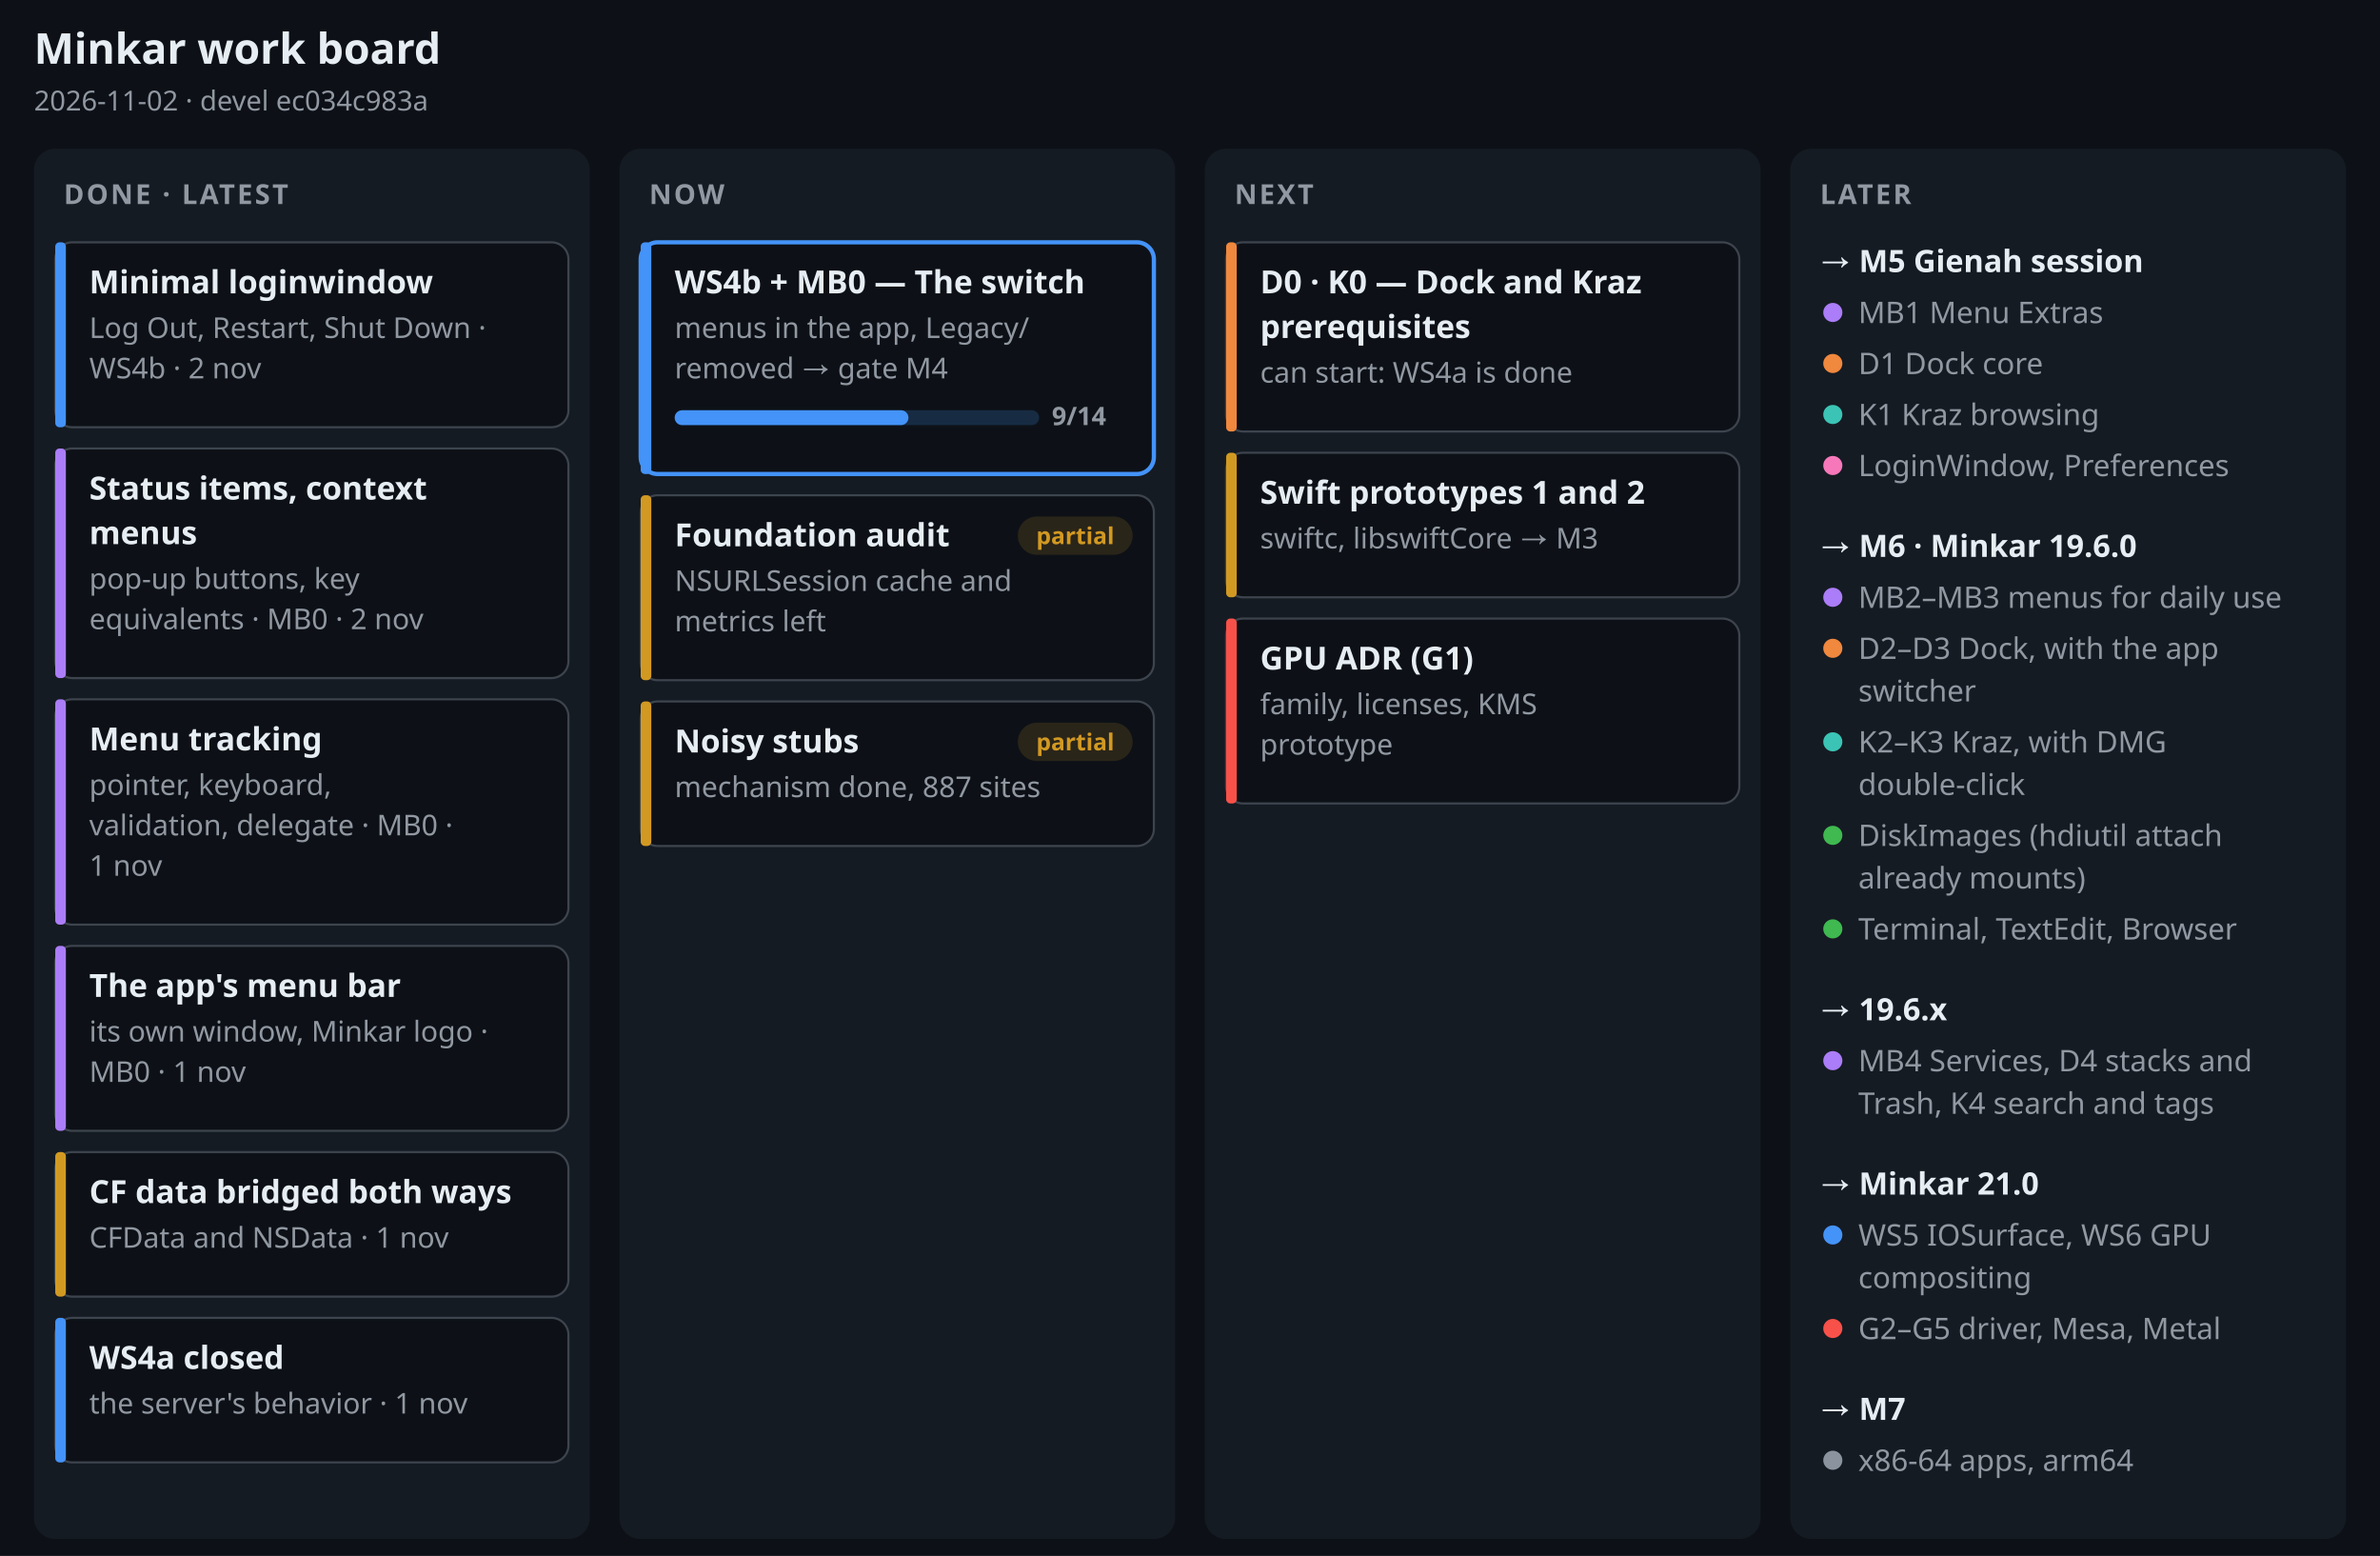
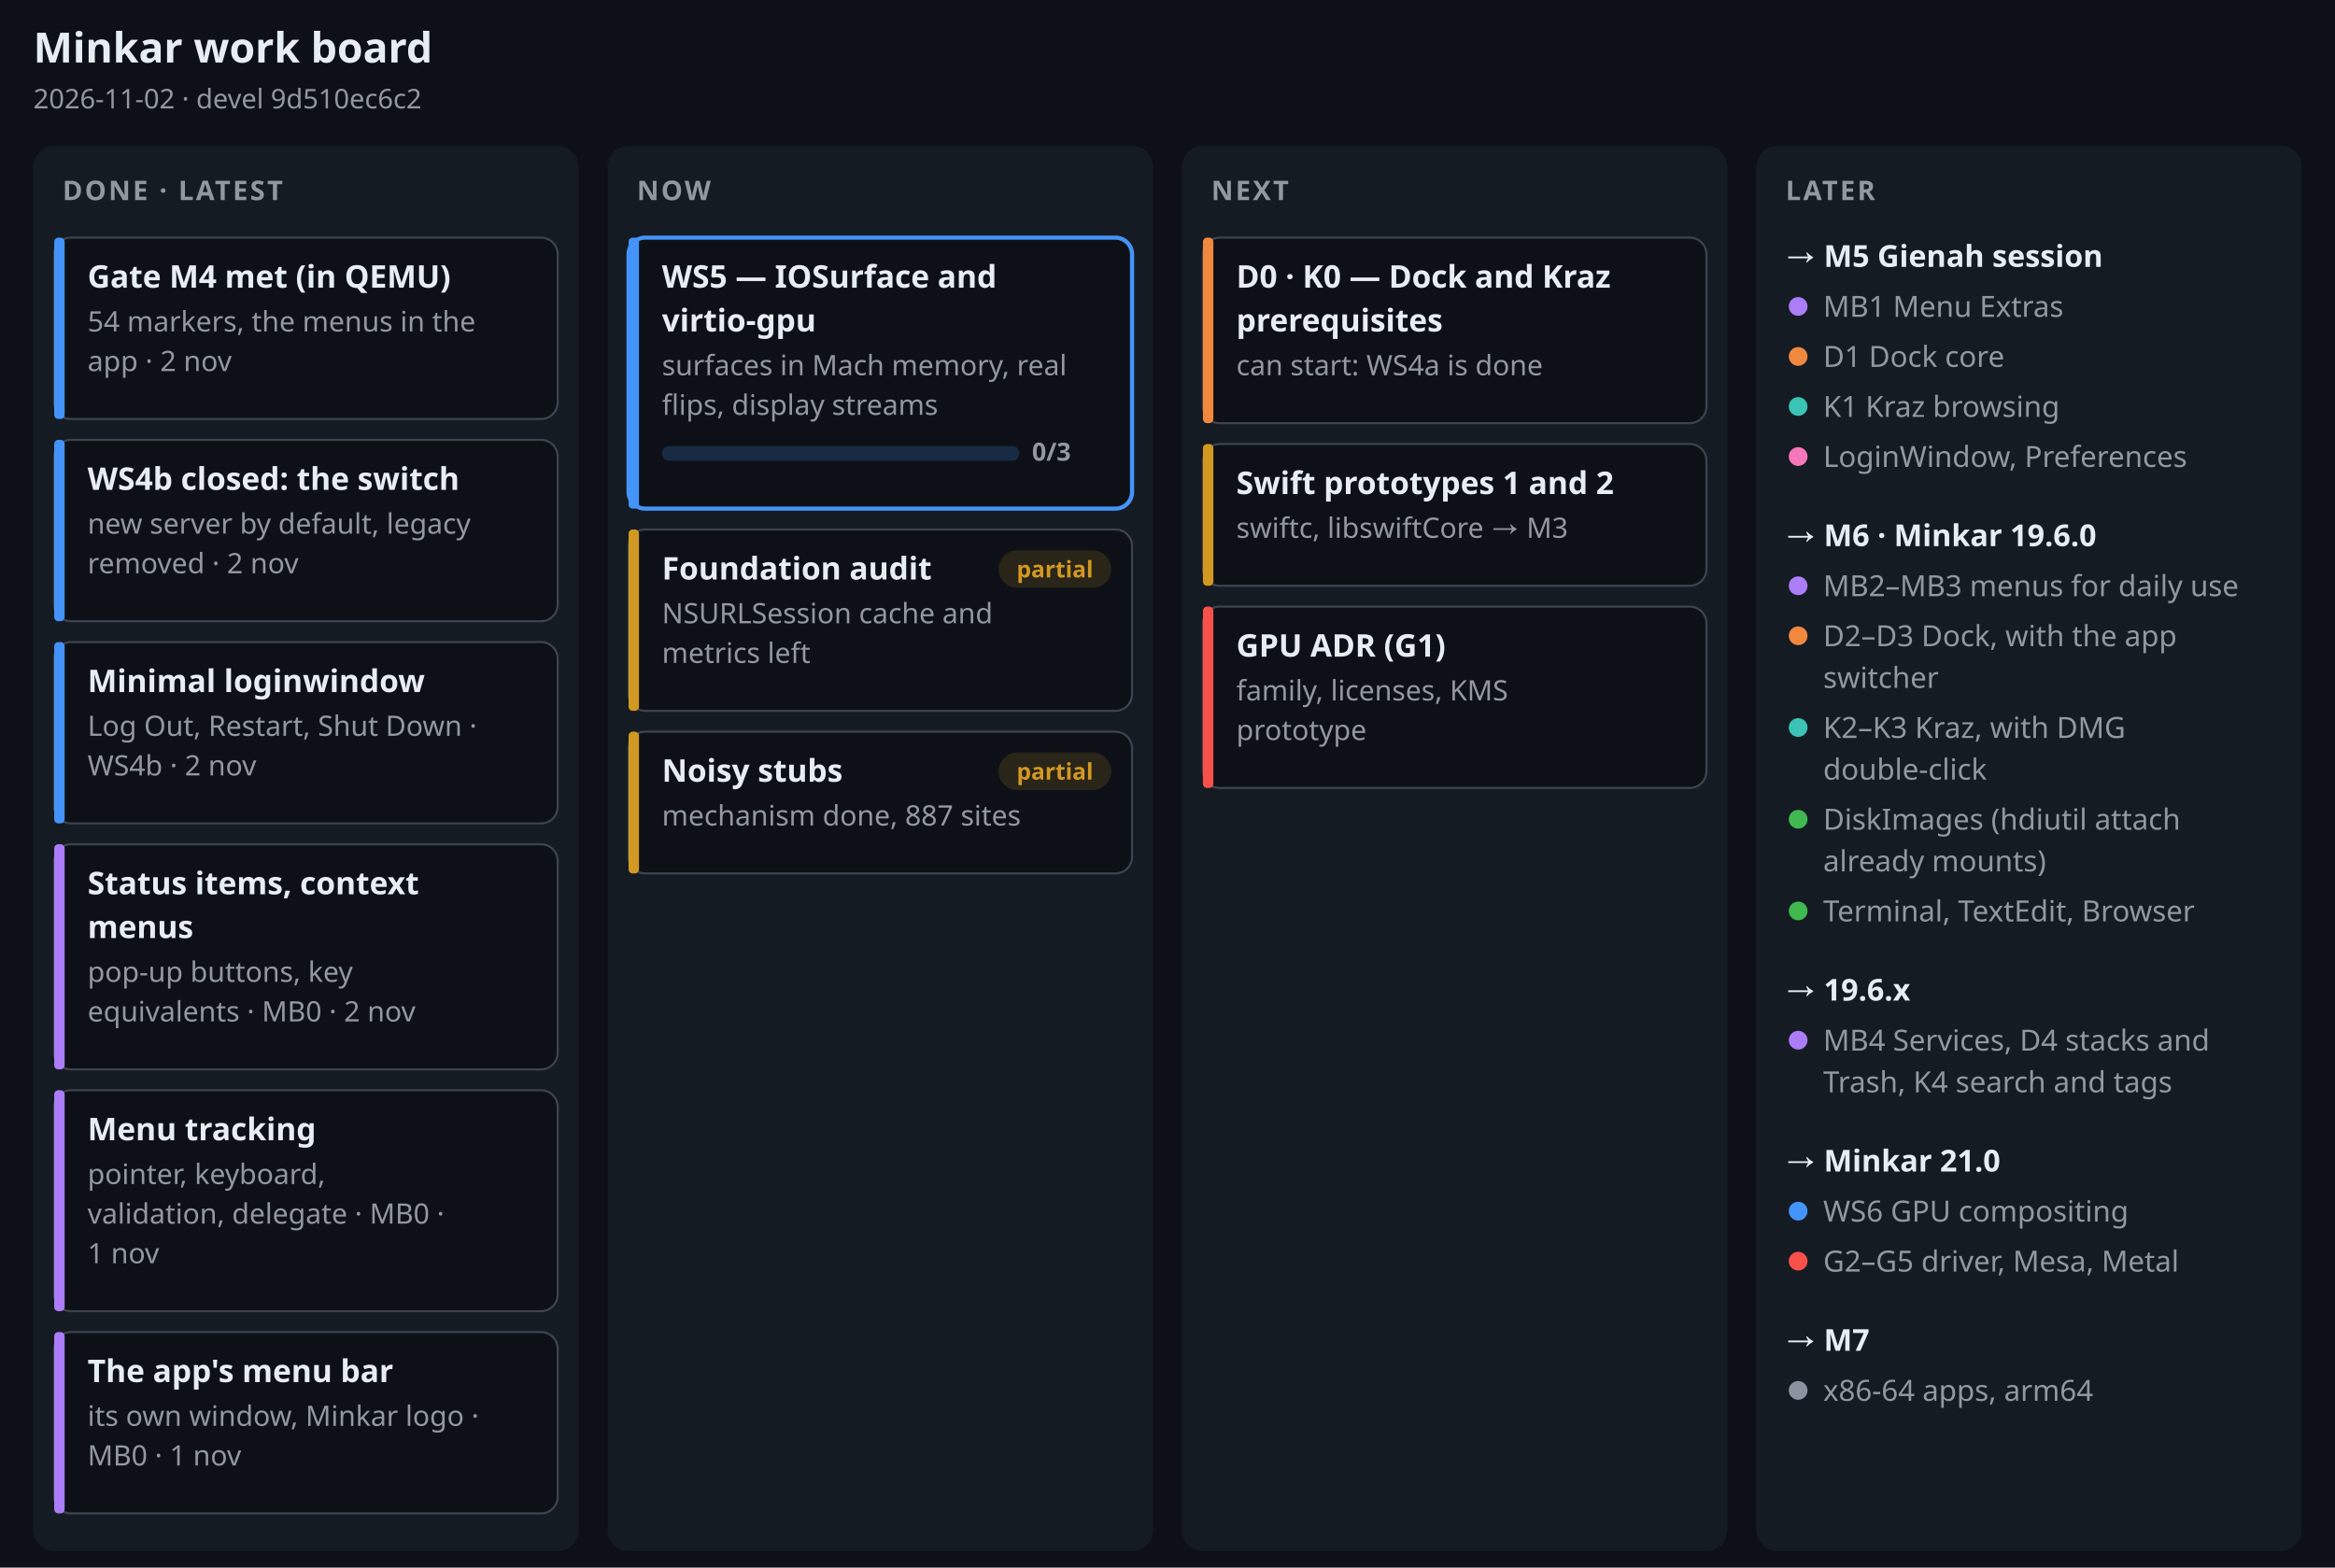
- <svg xmlns="http://www.w3.org/2000/svg" width="1120" height="732" viewBox="0 0 1120 732" font-family="-apple-system, BlinkMacSystemFont, 'Segoe UI', 'Noto Sans', Helvetica, Arial, sans-serif" role="img" aria-label="Minkar work board, 2026-11-02">
-   <rect width="1120" height="732" fill="#0d1117" />
+ <svg xmlns="http://www.w3.org/2000/svg" width="1120" height="752" viewBox="0 0 1120 752" font-family="-apple-system, BlinkMacSystemFont, 'Segoe UI', 'Noto Sans', Helvetica, Arial, sans-serif" role="img" aria-label="Minkar work board, 2026-11-02">
+   <rect width="1120" height="752" fill="#0d1117" />
  <text x="16" y="30" font-size="20" font-weight="700" fill="#e6edf3" text-anchor="start">Minkar work board</text>
-   <text x="16" y="52" font-size="13" font-weight="400" fill="#9198a1" text-anchor="start">2026-11-02 · devel ec034c983a</text>
-   <rect x="16" y="70" width="261.5" height="654" rx="10" fill="#151b23" />
+   <text x="16" y="52" font-size="13" font-weight="400" fill="#9198a1" text-anchor="start">2026-11-02 · devel 9d510ec6c2</text>
+   <rect x="16" y="70" width="261.5" height="674" rx="10" fill="#151b23" />
  <text x="30" y="96" font-size="13" font-weight="700" fill="#9198a1" text-anchor="start" letter-spacing=".08em">DONE · LATEST</text>
  <rect x="26" y="114" width="241.5" height="87" rx="8" fill="#0d1117" stroke="#3d444d" stroke-width="1" />
  <rect x="26" y="114" width="5" height="87" rx="2" fill="#4493f8" />
-   <text x="42" y="138" font-size="15" font-weight="650" fill="#e6edf3" text-anchor="start">Minimal loginwindow</text>
-   <text x="42" y="159" font-size="13.5" font-weight="400" fill="#9198a1" text-anchor="start">Log Out, Restart, Shut Down ·</text>
-   <text x="42" y="178" font-size="13.5" font-weight="400" fill="#9198a1" text-anchor="start">WS4b · 2 nov</text>
-   <rect x="26" y="211" width="241.5" height="108" rx="8" fill="#0d1117" stroke="#3d444d" stroke-width="1" />
-   <rect x="26" y="211" width="5" height="108" rx="2" fill="#ab7df8" />
-   <text x="42" y="235" font-size="15" font-weight="650" fill="#e6edf3" text-anchor="start">Status items, context</text>
-   <text x="42" y="256" font-size="15" font-weight="650" fill="#e6edf3" text-anchor="start">menus</text>
-   <text x="42" y="277" font-size="13.5" font-weight="400" fill="#9198a1" text-anchor="start">pop-up buttons, key</text>
-   <text x="42" y="296" font-size="13.5" font-weight="400" fill="#9198a1" text-anchor="start">equivalents · MB0 · 2 nov</text>
-   <rect x="26" y="329" width="241.5" height="106" rx="8" fill="#0d1117" stroke="#3d444d" stroke-width="1" />
-   <rect x="26" y="329" width="5" height="106" rx="2" fill="#ab7df8" />
-   <text x="42" y="353" font-size="15" font-weight="650" fill="#e6edf3" text-anchor="start">Menu tracking</text>
-   <text x="42" y="374" font-size="13.5" font-weight="400" fill="#9198a1" text-anchor="start">pointer, keyboard,</text>
-   <text x="42" y="393" font-size="13.5" font-weight="400" fill="#9198a1" text-anchor="start">validation, delegate · MB0 ·</text>
-   <text x="42" y="412" font-size="13.5" font-weight="400" fill="#9198a1" text-anchor="start">1 nov</text>
-   <rect x="26" y="445" width="241.5" height="87" rx="8" fill="#0d1117" stroke="#3d444d" stroke-width="1" />
-   <rect x="26" y="445" width="5" height="87" rx="2" fill="#ab7df8" />
-   <text x="42" y="469" font-size="15" font-weight="650" fill="#e6edf3" text-anchor="start">The app's menu bar</text>
-   <text x="42" y="490" font-size="13.5" font-weight="400" fill="#9198a1" text-anchor="start">its own window, Minkar logo ·</text>
-   <text x="42" y="509" font-size="13.5" font-weight="400" fill="#9198a1" text-anchor="start">MB0 · 1 nov</text>
-   <rect x="26" y="542" width="241.5" height="68" rx="8" fill="#0d1117" stroke="#3d444d" stroke-width="1" />
-   <rect x="26" y="542" width="5" height="68" rx="2" fill="#d29922" />
-   <text x="42" y="566" font-size="15" font-weight="650" fill="#e6edf3" text-anchor="start">CF data bridged both ways</text>
-   <text x="42" y="587" font-size="13.5" font-weight="400" fill="#9198a1" text-anchor="start">CFData and NSData · 1 nov</text>
-   <rect x="26" y="620" width="241.5" height="68" rx="8" fill="#0d1117" stroke="#3d444d" stroke-width="1" />
-   <rect x="26" y="620" width="5" height="68" rx="2" fill="#4493f8" />
-   <text x="42" y="644" font-size="15" font-weight="650" fill="#e6edf3" text-anchor="start">WS4a closed</text>
-   <text x="42" y="665" font-size="13.5" font-weight="400" fill="#9198a1" text-anchor="start">the server's behavior · 1 nov</text>
-   <rect x="291.5" y="70" width="261.5" height="654" rx="10" fill="#151b23" />
+   <text x="42" y="138" font-size="15" font-weight="650" fill="#e6edf3" text-anchor="start">Gate M4 met (in QEMU)</text>
+   <text x="42" y="159" font-size="13.5" font-weight="400" fill="#9198a1" text-anchor="start">54 markers, the menus in the</text>
+   <text x="42" y="178" font-size="13.5" font-weight="400" fill="#9198a1" text-anchor="start">app · 2 nov</text>
+   <rect x="26" y="211" width="241.5" height="87" rx="8" fill="#0d1117" stroke="#3d444d" stroke-width="1" />
+   <rect x="26" y="211" width="5" height="87" rx="2" fill="#4493f8" />
+   <text x="42" y="235" font-size="15" font-weight="650" fill="#e6edf3" text-anchor="start">WS4b closed: the switch</text>
+   <text x="42" y="256" font-size="13.5" font-weight="400" fill="#9198a1" text-anchor="start">new server by default, legacy</text>
+   <text x="42" y="275" font-size="13.5" font-weight="400" fill="#9198a1" text-anchor="start">removed · 2 nov</text>
+   <rect x="26" y="308" width="241.5" height="87" rx="8" fill="#0d1117" stroke="#3d444d" stroke-width="1" />
+   <rect x="26" y="308" width="5" height="87" rx="2" fill="#4493f8" />
+   <text x="42" y="332" font-size="15" font-weight="650" fill="#e6edf3" text-anchor="start">Minimal loginwindow</text>
+   <text x="42" y="353" font-size="13.5" font-weight="400" fill="#9198a1" text-anchor="start">Log Out, Restart, Shut Down ·</text>
+   <text x="42" y="372" font-size="13.5" font-weight="400" fill="#9198a1" text-anchor="start">WS4b · 2 nov</text>
+   <rect x="26" y="405" width="241.5" height="108" rx="8" fill="#0d1117" stroke="#3d444d" stroke-width="1" />
+   <rect x="26" y="405" width="5" height="108" rx="2" fill="#ab7df8" />
+   <text x="42" y="429" font-size="15" font-weight="650" fill="#e6edf3" text-anchor="start">Status items, context</text>
+   <text x="42" y="450" font-size="15" font-weight="650" fill="#e6edf3" text-anchor="start">menus</text>
+   <text x="42" y="471" font-size="13.5" font-weight="400" fill="#9198a1" text-anchor="start">pop-up buttons, key</text>
+   <text x="42" y="490" font-size="13.5" font-weight="400" fill="#9198a1" text-anchor="start">equivalents · MB0 · 2 nov</text>
+   <rect x="26" y="523" width="241.5" height="106" rx="8" fill="#0d1117" stroke="#3d444d" stroke-width="1" />
+   <rect x="26" y="523" width="5" height="106" rx="2" fill="#ab7df8" />
+   <text x="42" y="547" font-size="15" font-weight="650" fill="#e6edf3" text-anchor="start">Menu tracking</text>
+   <text x="42" y="568" font-size="13.5" font-weight="400" fill="#9198a1" text-anchor="start">pointer, keyboard,</text>
+   <text x="42" y="587" font-size="13.5" font-weight="400" fill="#9198a1" text-anchor="start">validation, delegate · MB0 ·</text>
+   <text x="42" y="606" font-size="13.5" font-weight="400" fill="#9198a1" text-anchor="start">1 nov</text>
+   <rect x="26" y="639" width="241.5" height="87" rx="8" fill="#0d1117" stroke="#3d444d" stroke-width="1" />
+   <rect x="26" y="639" width="5" height="87" rx="2" fill="#ab7df8" />
+   <text x="42" y="663" font-size="15" font-weight="650" fill="#e6edf3" text-anchor="start">The app's menu bar</text>
+   <text x="42" y="684" font-size="13.5" font-weight="400" fill="#9198a1" text-anchor="start">its own window, Minkar logo ·</text>
+   <text x="42" y="703" font-size="13.5" font-weight="400" fill="#9198a1" text-anchor="start">MB0 · 1 nov</text>
+   <rect x="291.5" y="70" width="261.5" height="674" rx="10" fill="#151b23" />
  <text x="305.5" y="96" font-size="13" font-weight="700" fill="#9198a1" text-anchor="start" letter-spacing=".08em">NOW</text>
-   <rect x="301.5" y="114" width="241.5" height="109" rx="8" fill="#0d1117" stroke="#4493f8" stroke-width="2" />
-   <rect x="301.5" y="114" width="5" height="109" rx="2" fill="#4493f8" />
-   <text x="317.5" y="138" font-size="15" font-weight="650" fill="#e6edf3" text-anchor="start">WS4b + MB0 — The switch</text>
-   <text x="317.5" y="159" font-size="13.5" font-weight="400" fill="#9198a1" text-anchor="start">menus in the app, Legacy/</text>
-   <text x="317.5" y="178" font-size="13.5" font-weight="400" fill="#9198a1" text-anchor="start">removed → gate M4</text>
-   <rect x="317.5" y="193" width="171.5" height="7" rx="3.5" fill="#4493f8" fill-opacity=".2" />
-   <rect x="317.5" y="193" width="110" height="7" rx="3.5" fill="#4493f8" />
-   <text x="495" y="200" font-size="12" font-weight="600" fill="#9198a1" text-anchor="start">9/14</text>
-   <rect x="301.5" y="233" width="241.5" height="87" rx="8" fill="#0d1117" stroke="#3d444d" stroke-width="1" />
-   <rect x="301.5" y="233" width="5" height="87" rx="2" fill="#d29922" />
-   <text x="317.5" y="257" font-size="15" font-weight="650" fill="#e6edf3" text-anchor="start">Foundation audit</text>
-   <text x="317.5" y="278" font-size="13.5" font-weight="400" fill="#9198a1" text-anchor="start">NSURLSession cache and</text>
-   <text x="317.5" y="297" font-size="13.5" font-weight="400" fill="#9198a1" text-anchor="start">metrics left</text>
-   <rect x="479" y="243" width="54" height="18" rx="9" fill="#d29922" fill-opacity=".15" />
-   <text x="506" y="256" font-size="11" font-weight="600" fill="#d29922" text-anchor="middle">partial</text>
-   <rect x="301.5" y="330" width="241.5" height="68" rx="8" fill="#0d1117" stroke="#3d444d" stroke-width="1" />
-   <rect x="301.5" y="330" width="5" height="68" rx="2" fill="#d29922" />
-   <text x="317.5" y="354" font-size="15" font-weight="650" fill="#e6edf3" text-anchor="start">Noisy stubs</text>
-   <text x="317.5" y="375" font-size="13.5" font-weight="400" fill="#9198a1" text-anchor="start">mechanism done, 887 sites</text>
-   <rect x="479" y="340" width="54" height="18" rx="9" fill="#d29922" fill-opacity=".15" />
-   <text x="506" y="353" font-size="11" font-weight="600" fill="#d29922" text-anchor="middle">partial</text>
-   <rect x="567" y="70" width="261.5" height="654" rx="10" fill="#151b23" />
+   <rect x="301.5" y="114" width="241.5" height="130" rx="8" fill="#0d1117" stroke="#4493f8" stroke-width="2" />
+   <rect x="301.5" y="114" width="5" height="130" rx="2" fill="#4493f8" />
+   <text x="317.5" y="138" font-size="15" font-weight="650" fill="#e6edf3" text-anchor="start">WS5 — IOSurface and</text>
+   <text x="317.5" y="159" font-size="15" font-weight="650" fill="#e6edf3" text-anchor="start">virtio-gpu</text>
+   <text x="317.5" y="180" font-size="13.5" font-weight="400" fill="#9198a1" text-anchor="start">surfaces in Mach memory, real</text>
+   <text x="317.5" y="199" font-size="13.5" font-weight="400" fill="#9198a1" text-anchor="start">flips, display streams</text>
+   <rect x="317.5" y="214" width="171.5" height="7" rx="3.5" fill="#4493f8" fill-opacity=".2" />
+   <rect x="317.5" y="214" width="0" height="7" rx="3.5" fill="#4493f8" />
+   <text x="495" y="221" font-size="12" font-weight="600" fill="#9198a1" text-anchor="start">0/3</text>
+   <rect x="301.5" y="254" width="241.5" height="87" rx="8" fill="#0d1117" stroke="#3d444d" stroke-width="1" />
+   <rect x="301.5" y="254" width="5" height="87" rx="2" fill="#d29922" />
+   <text x="317.5" y="278" font-size="15" font-weight="650" fill="#e6edf3" text-anchor="start">Foundation audit</text>
+   <text x="317.5" y="299" font-size="13.5" font-weight="400" fill="#9198a1" text-anchor="start">NSURLSession cache and</text>
+   <text x="317.5" y="318" font-size="13.5" font-weight="400" fill="#9198a1" text-anchor="start">metrics left</text>
+   <rect x="479" y="264" width="54" height="18" rx="9" fill="#d29922" fill-opacity=".15" />
+   <text x="506" y="277" font-size="11" font-weight="600" fill="#d29922" text-anchor="middle">partial</text>
+   <rect x="301.5" y="351" width="241.5" height="68" rx="8" fill="#0d1117" stroke="#3d444d" stroke-width="1" />
+   <rect x="301.5" y="351" width="5" height="68" rx="2" fill="#d29922" />
+   <text x="317.5" y="375" font-size="15" font-weight="650" fill="#e6edf3" text-anchor="start">Noisy stubs</text>
+   <text x="317.5" y="396" font-size="13.5" font-weight="400" fill="#9198a1" text-anchor="start">mechanism done, 887 sites</text>
+   <rect x="479" y="361" width="54" height="18" rx="9" fill="#d29922" fill-opacity=".15" />
+   <text x="506" y="374" font-size="11" font-weight="600" fill="#d29922" text-anchor="middle">partial</text>
+   <rect x="567" y="70" width="261.5" height="674" rx="10" fill="#151b23" />
  <text x="581" y="96" font-size="13" font-weight="700" fill="#9198a1" text-anchor="start" letter-spacing=".08em">NEXT</text>
  <rect x="577" y="114" width="241.5" height="89" rx="8" fill="#0d1117" stroke="#3d444d" stroke-width="1" />
  <rect x="577" y="114" width="5" height="89" rx="2" fill="#f0883e" />
  <text x="593" y="138" font-size="15" font-weight="650" fill="#e6edf3" text-anchor="start">D0 · K0 — Dock and Kraz</text>
  <text x="593" y="159" font-size="15" font-weight="650" fill="#e6edf3" text-anchor="start">prerequisites</text>
  <text x="593" y="180" font-size="13.5" font-weight="400" fill="#9198a1" text-anchor="start">can start: WS4a is done</text>
  <rect x="577" y="213" width="241.5" height="68" rx="8" fill="#0d1117" stroke="#3d444d" stroke-width="1" />
  <rect x="577" y="213" width="5" height="68" rx="2" fill="#d29922" />
  <text x="593" y="237" font-size="15" font-weight="650" fill="#e6edf3" text-anchor="start">Swift prototypes 1 and 2</text>
  <text x="593" y="258" font-size="13.5" font-weight="400" fill="#9198a1" text-anchor="start">swiftc, libswiftCore → M3</text>
  <rect x="577" y="291" width="241.5" height="87" rx="8" fill="#0d1117" stroke="#3d444d" stroke-width="1" />
  <rect x="577" y="291" width="5" height="87" rx="2" fill="#f85149" />
  <text x="593" y="315" font-size="15" font-weight="650" fill="#e6edf3" text-anchor="start">GPU ADR (G1)</text>
  <text x="593" y="336" font-size="13.5" font-weight="400" fill="#9198a1" text-anchor="start">family, licenses, KMS</text>
  <text x="593" y="355" font-size="13.5" font-weight="400" fill="#9198a1" text-anchor="start">prototype</text>
-   <rect x="842.5" y="70" width="261.5" height="654" rx="10" fill="#151b23" />
+   <rect x="842.5" y="70" width="261.5" height="674" rx="10" fill="#151b23" />
  <text x="856.5" y="96" font-size="13" font-weight="700" fill="#9198a1" text-anchor="start" letter-spacing=".08em">LATER</text>
  <text x="856.5" y="128" font-size="14.5" font-weight="700" fill="#e6edf3" text-anchor="start">→ M5 Gienah session</text>
  <circle cx="862.5" cy="147" r="4.5" fill="#ab7df8" />
  <text x="874.5" y="152" font-size="14" font-weight="400" fill="#9198a1" text-anchor="start">MB1 Menu Extras</text>
  <circle cx="862.5" cy="171" r="4.5" fill="#f0883e" />
  <text x="874.5" y="176" font-size="14" font-weight="400" fill="#9198a1" text-anchor="start">D1 Dock core</text>
  <circle cx="862.5" cy="195" r="4.5" fill="#3bc4b5" />
  <text x="874.5" y="200" font-size="14" font-weight="400" fill="#9198a1" text-anchor="start">K1 Kraz browsing</text>
  <circle cx="862.5" cy="219" r="4.5" fill="#f778ba" />
  <text x="874.5" y="224" font-size="14" font-weight="400" fill="#9198a1" text-anchor="start">LoginWindow, Preferences</text>
  <text x="856.5" y="262" font-size="14.5" font-weight="700" fill="#e6edf3" text-anchor="start">→ M6 · Minkar 19.6.0</text>
  <circle cx="862.5" cy="281" r="4.5" fill="#ab7df8" />
  <text x="874.5" y="286" font-size="14" font-weight="400" fill="#9198a1" text-anchor="start">MB2–MB3 menus for daily use</text>
  <circle cx="862.5" cy="305" r="4.5" fill="#f0883e" />
  <text x="874.5" y="310" font-size="14" font-weight="400" fill="#9198a1" text-anchor="start">D2–D3 Dock, with the app</text>
  <text x="874.5" y="330" font-size="14" font-weight="400" fill="#9198a1" text-anchor="start">switcher</text>
  <circle cx="862.5" cy="349" r="4.5" fill="#3bc4b5" />
  <text x="874.5" y="354" font-size="14" font-weight="400" fill="#9198a1" text-anchor="start">K2–K3 Kraz, with DMG</text>
  <text x="874.5" y="374" font-size="14" font-weight="400" fill="#9198a1" text-anchor="start">double-click</text>
  <circle cx="862.5" cy="393" r="4.5" fill="#3fb950" />
  <text x="874.5" y="398" font-size="14" font-weight="400" fill="#9198a1" text-anchor="start">DiskImages (hdiutil attach</text>
  <text x="874.5" y="418" font-size="14" font-weight="400" fill="#9198a1" text-anchor="start">already mounts)</text>
  <circle cx="862.5" cy="437" r="4.5" fill="#3fb950" />
  <text x="874.5" y="442" font-size="14" font-weight="400" fill="#9198a1" text-anchor="start">Terminal, TextEdit, Browser</text>
  <text x="856.5" y="480" font-size="14.5" font-weight="700" fill="#e6edf3" text-anchor="start">→ 19.6.x</text>
  <circle cx="862.5" cy="499" r="4.5" fill="#ab7df8" />
  <text x="874.5" y="504" font-size="14" font-weight="400" fill="#9198a1" text-anchor="start">MB4 Services, D4 stacks and</text>
  <text x="874.5" y="524" font-size="14" font-weight="400" fill="#9198a1" text-anchor="start">Trash, K4 search and tags</text>
  <text x="856.5" y="562" font-size="14.5" font-weight="700" fill="#e6edf3" text-anchor="start">→ Minkar 21.0</text>
  <circle cx="862.5" cy="581" r="4.5" fill="#4493f8" />
-   <text x="874.5" y="586" font-size="14" font-weight="400" fill="#9198a1" text-anchor="start">WS5 IOSurface, WS6 GPU</text>
-   <text x="874.5" y="606" font-size="14" font-weight="400" fill="#9198a1" text-anchor="start">compositing</text>
-   <circle cx="862.5" cy="625" r="4.5" fill="#f85149" />
-   <text x="874.5" y="630" font-size="14" font-weight="400" fill="#9198a1" text-anchor="start">G2–G5 driver, Mesa, Metal</text>
-   <text x="856.5" y="668" font-size="14.5" font-weight="700" fill="#e6edf3" text-anchor="start">→ M7</text>
-   <circle cx="862.5" cy="687" r="4.5" fill="#8b949e" />
-   <text x="874.5" y="692" font-size="14" font-weight="400" fill="#9198a1" text-anchor="start">x86-64 apps, arm64</text>
+   <text x="874.5" y="586" font-size="14" font-weight="400" fill="#9198a1" text-anchor="start">WS6 GPU compositing</text>
+   <circle cx="862.5" cy="605" r="4.5" fill="#f85149" />
+   <text x="874.5" y="610" font-size="14" font-weight="400" fill="#9198a1" text-anchor="start">G2–G5 driver, Mesa, Metal</text>
+   <text x="856.5" y="648" font-size="14.5" font-weight="700" fill="#e6edf3" text-anchor="start">→ M7</text>
+   <circle cx="862.5" cy="667" r="4.5" fill="#8b949e" />
+   <text x="874.5" y="672" font-size="14" font-weight="400" fill="#9198a1" text-anchor="start">x86-64 apps, arm64</text>
</svg>
